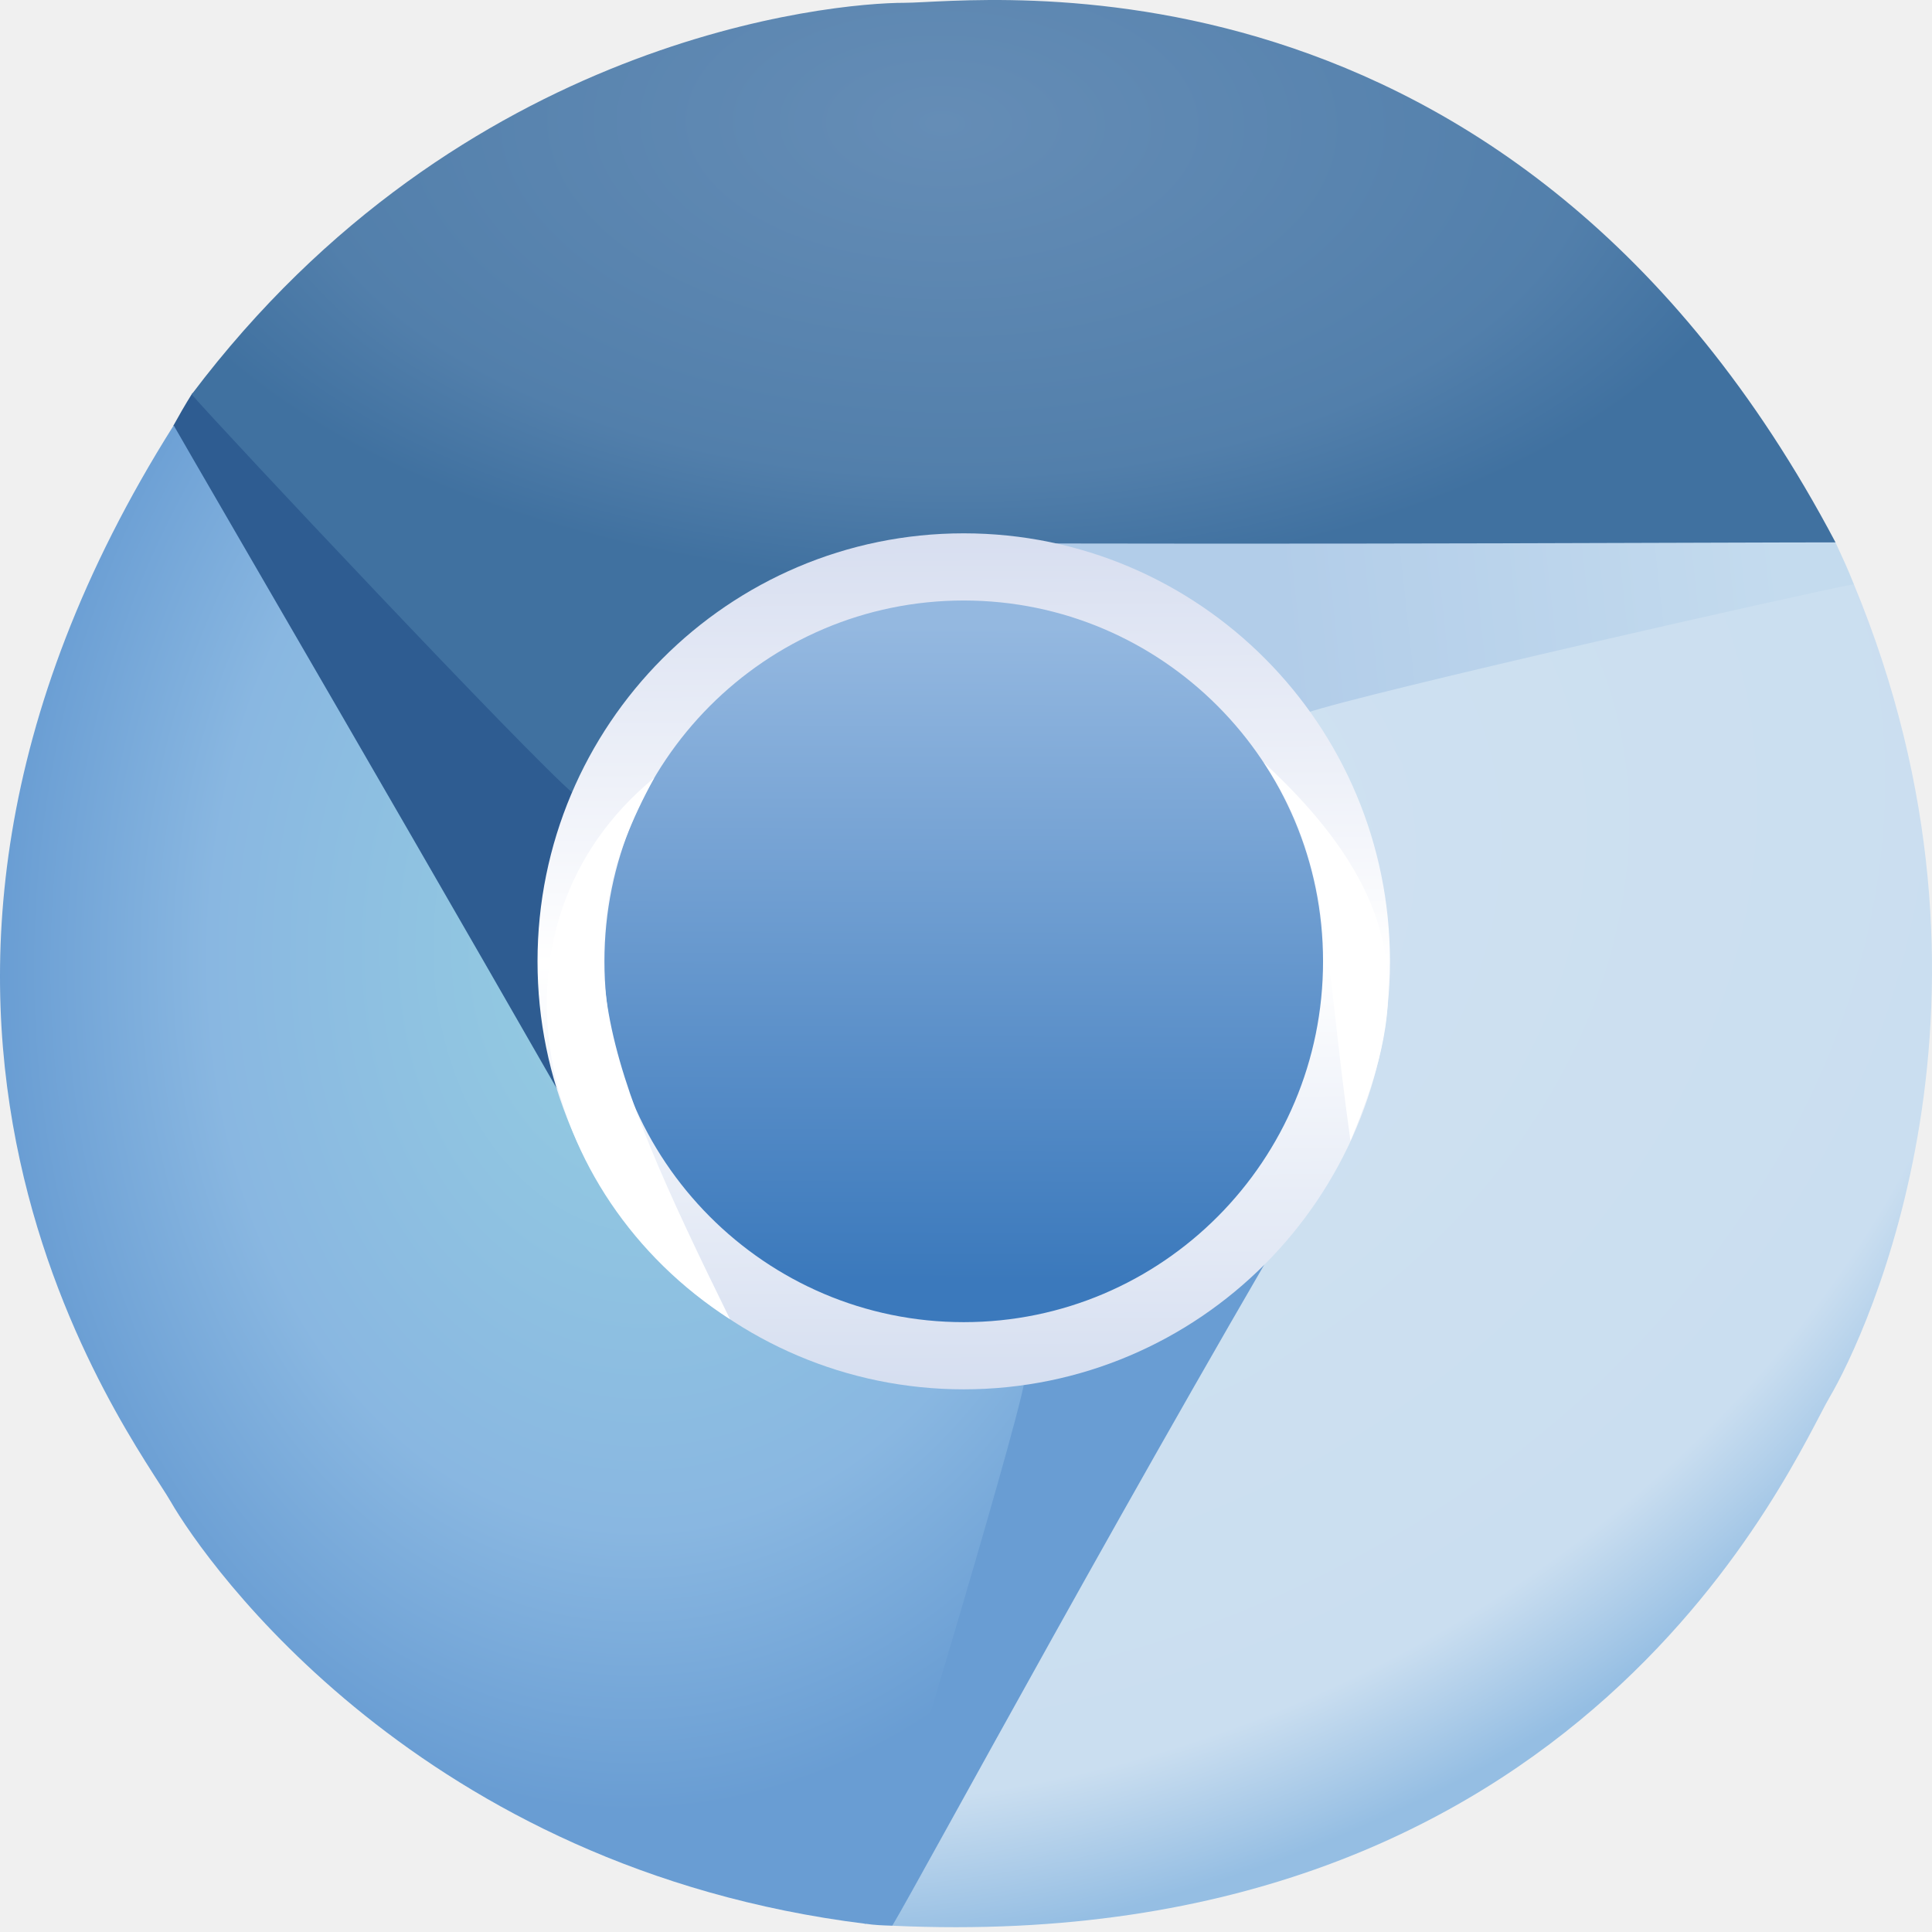
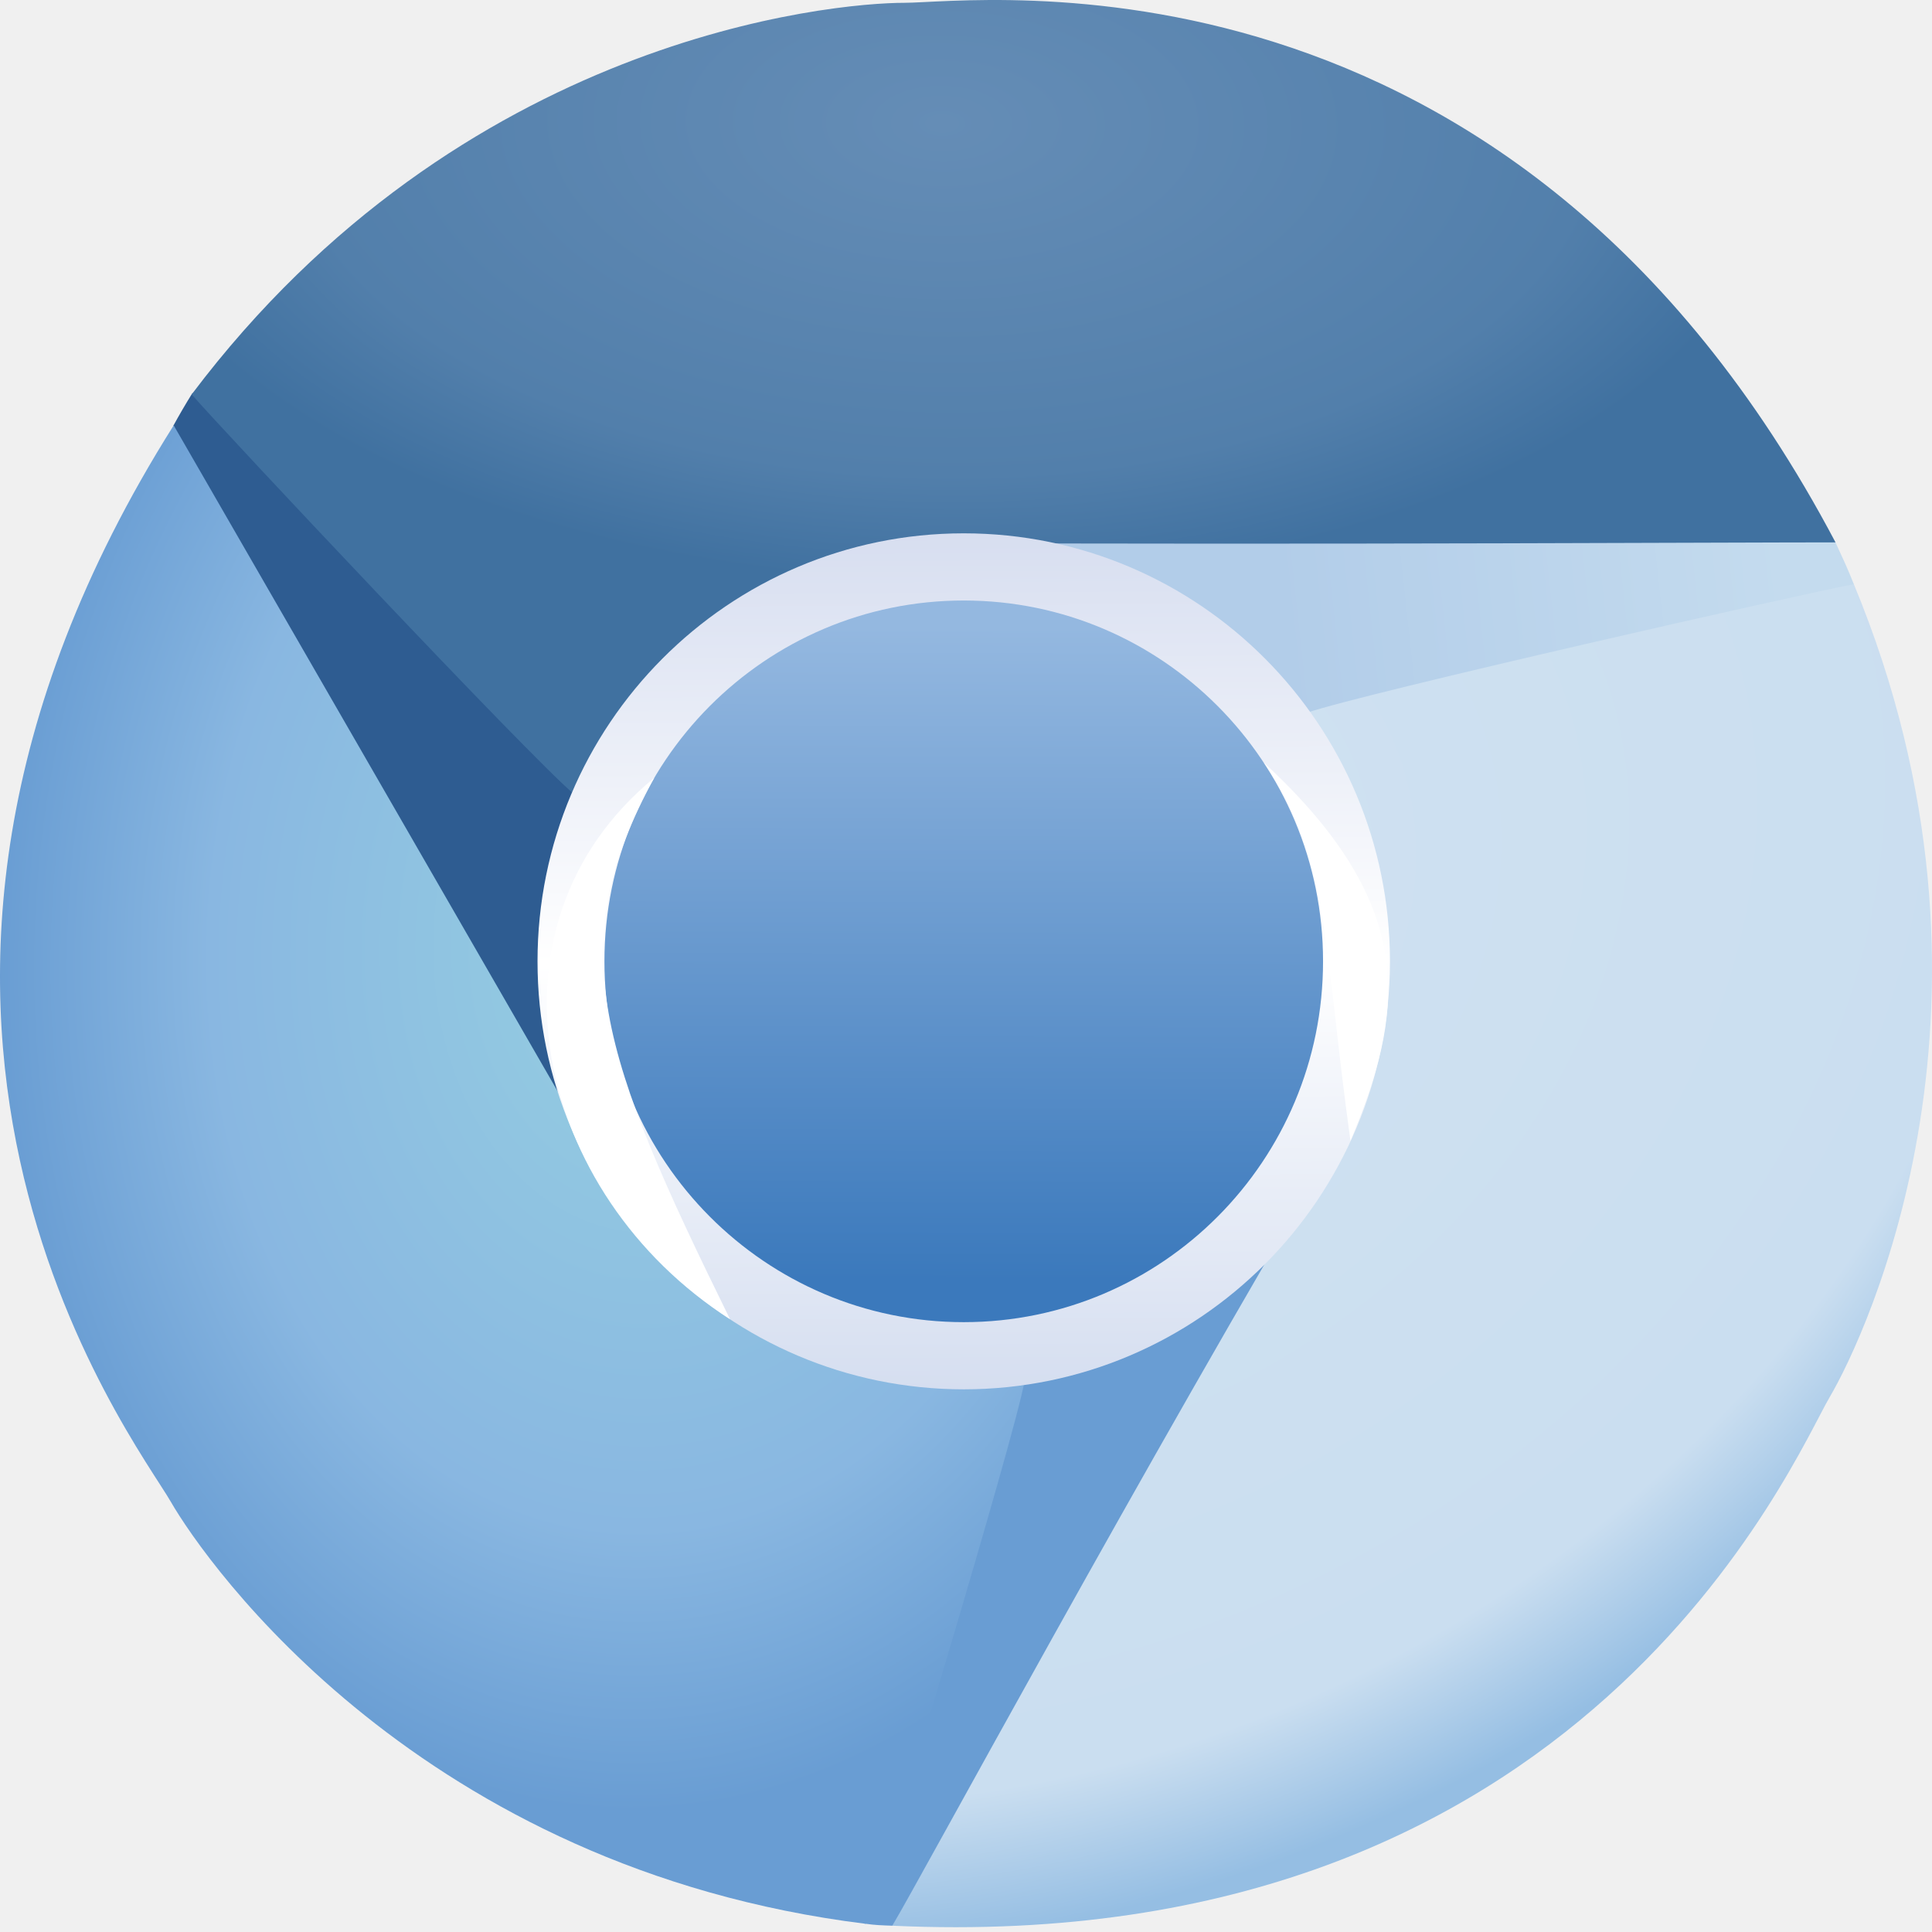
- <svg xmlns="http://www.w3.org/2000/svg" xmlns:xlink="http://www.w3.org/1999/xlink" version="1.1" width="100" height="100" id="svg3039">
-   <defs id="defs3043">
-     <linearGradient id="linearGradient3803">
-       <stop style="stop-color:#d7def0;stop-opacity:1;" offset="0" id="stop3805" />
-       <stop id="stop3811" offset="0.5" style="stop-color:#ffffff;stop-opacity:1" />
-       <stop style="stop-color:#d5def0;stop-opacity:1" offset="1" id="stop3807" />
+ <svg xmlns="http://www.w3.org/2000/svg" xmlns:xlink="http://www.w3.org/1999/xlink" width="100" height="100">
+   <defs>
+     <linearGradient id="A" x1="-397.813" y1="149.188" x2="-397.559" y2="51.356" xlink:href="#G">
+       <stop offset="0" stop-color="#3b79bc" />
+       <stop offset="1" stop-color="#94b8e0" />
    </linearGradient>
-     <linearGradient id="linearGradient3776">
-       <stop id="stop3778" offset="0" style="stop-color:#b2cde9;stop-opacity:1" />
-       <stop id="stop3780" offset="1" style="stop-color:#c4dbee;stop-opacity:1" />
+     <radialGradient id="B" cx="-383.275" cy="217.91" fx="-383.275" fy="217.91" r="59.402" gradientTransform="matrix(-1.286157,-0.08596317,0.1145368,-1.713676,-425.0198,469.501)" xlink:href="#G">
+       <stop offset="0" stop-color="#96d0e1" />
+       <stop offset=".678" stop-color="#89b7e1" />
+       <stop offset="1" stop-color="#699dd3" />
+     </radialGradient>
+     <radialGradient id="C" cx="-123.5" cy="-11.571" fx="-123.5" fy="-11.571" r="95.627" gradientTransform="matrix(-0.00756512,0.557514,-1.031459,-0.01398286,113.2397,103.212)" xlink:href="#G">
+       <stop offset="0" stop-color="#658db6" />
+       <stop offset=".768" stop-color="#527fab" />
+       <stop offset="1" stop-color="#4071a0" />
+     </radialGradient>
+     <radialGradient id="D" cx="-94.873" cy="165.273" fx="-94.873" fy="165.273" r="60.481" gradientTransform="matrix(0.8129388,1.6998,-2.151909,1.029162,564.3949,118.4792)" xlink:href="#G">
+       <stop offset="0" stop-color="#d0e2f1" />
+       <stop offset=".856" stop-color="#cadef0" />
+       <stop offset="1" stop-color="#95bee3" />
+     </radialGradient>
+     <linearGradient id="E" x1="165.463" y1="92.658" x2="224.153" y2="86.294" xlink:href="#G">
+       <stop offset="0" stop-color="#b2cde9" />
+       <stop offset="1" stop-color="#c4dbee" />
    </linearGradient>
-     <linearGradient id="linearGradient3750">
-       <stop id="stop3752" offset="0" style="stop-color:#d0e2f1;stop-opacity:1" />
-       <stop style="stop-color:#cadef0;stop-opacity:1" offset="0.856" id="stop3756" />
-       <stop id="stop3754" offset="1" style="stop-color:#95bee3;stop-opacity:1" />
+     <linearGradient id="F" x1="-382.041" y1="37.281" x2="-381.394" y2="165.567" xlink:href="#G">
+       <stop offset="0" stop-color="#d7def0" />
+       <stop offset=".5" stop-color="#fff" />
+       <stop offset="1" stop-color="#d5def0" />
    </linearGradient>
-     <linearGradient id="linearGradient3708">
-       <stop style="stop-color:#658db6;stop-opacity:1" offset="0" id="stop3710" />
-       <stop id="stop3716" offset="0.768" style="stop-color:#527fab;stop-opacity:1;" />
-       <stop style="stop-color:#4071a0;stop-opacity:1" offset="1" id="stop3712" />
-     </linearGradient>
-     <linearGradient id="linearGradient3698">
-       <stop style="stop-color:#96d0e1;stop-opacity:1" offset="0" id="stop3700" />
-       <stop id="stop3706" offset="0.678" style="stop-color:#89b7e1;stop-opacity:1" />
-       <stop style="stop-color:#699dd3;stop-opacity:1" offset="1" id="stop3702" />
-     </linearGradient>
-     <linearGradient id="linearGradient3647">
-       <stop style="stop-color:#3b79bc;stop-opacity:1;" offset="0" id="stop3649" />
-       <stop style="stop-color:#94b8e0;stop-opacity:1" offset="1" id="stop3651" />
-     </linearGradient>
-     <linearGradient xlink:href="#linearGradient3647" id="linearGradient3653" x1="-397.813" y1="149.188" x2="-397.559" y2="51.356" gradientUnits="userSpaceOnUse" />
-     <radialGradient xlink:href="#linearGradient3698" id="radialGradient3704" cx="-383.275" cy="217.91" fx="-383.275" fy="217.91" r="59.402" gradientTransform="matrix(-1.286157,-0.08596317,0.1145368,-1.713676,-425.0198,469.501)" gradientUnits="userSpaceOnUse" />
-     <radialGradient xlink:href="#linearGradient3708" id="radialGradient3714" cx="-123.5" cy="-11.571" fx="-123.5" fy="-11.571" r="95.627" gradientTransform="matrix(-0.00756512,0.557514,-1.031459,-0.01398286,113.2397,103.212)" gradientUnits="userSpaceOnUse" />
-     <radialGradient xlink:href="#linearGradient3750" id="radialGradient3748" cx="-94.873" cy="165.273" fx="-94.873" fy="165.273" r="60.481" gradientTransform="matrix(0.8129388,1.6998,-2.151909,1.029162,564.3949,118.4792)" gradientUnits="userSpaceOnUse" />
-     <linearGradient xlink:href="#linearGradient3776" id="linearGradient3774" x1="162.071" y1="85.24" x2="220.761" y2="78.876" gradientUnits="userSpaceOnUse" gradientTransform="translate(3.391713,7.418629)" />
-     <linearGradient xlink:href="#linearGradient3803" id="linearGradient3809" x1="-382.041" y1="37.281" x2="-381.394" y2="165.567" gradientUnits="userSpaceOnUse" />
+     <linearGradient id="G" gradientUnits="userSpaceOnUse" />
  </defs>
-   <g id="g872" transform="matrix(0.4448838,0,0,0.4448838,-7.335299,-8.966606)">
-     <path style="fill:url(#linearGradient3774);fill-opacity:1;fill-rule:nonzero;stroke:none" d="m 232.173,88.12 c 0,15.674 -19.791,34.932 -45.844,34.932 -26.053,0 -59.922,-16.081 -59.922,-31.755 0,-15.674 21.12,-28.38 47.172,-28.38 19.903,0 46.361,18.293 56.46,20.352 0.792,1.711 1.369,2.925 2.134,4.852 z" id="path3655" />
-     <path style="fill:#2e5c91;fill-opacity:1;fill-rule:nonzero;stroke:none" d="m 38.822,65.972 c 12.381,-9.611 35.315,-1.245 51.29,19.335 15.975,20.58 17.695,51.065 5.313,60.676 -12.381,9.611 -34.176,-5.292 -50.151,-25.872 -12.204,-15.722 -4.051,-41.191 -8.616,-50.431 0.616,-1.122 1.382,-2.457 2.164,-3.709 z" id="path3655-4-8" />
-     <path style="fill:url(#radialGradient3714);fill-opacity:1;fill-rule:nonzero;stroke:none" d="m 230.043,83.262 c -7.008,-0.033 -61.07,0.29 -107.666,0.065 -17.371,5.108 -31.705,13.259 -39.182,29.155 -5.336,-4.542 -40.746,-42.216 -44.407,-46.441 31.39,-41.649 74.528,-45.559 82.915,-45.559 8.387,0 70.644,-8.632 108.339,62.78 z" id="path3596" />
-     <path style="fill:#699dd3;fill-opacity:1;fill-rule:nonzero;stroke:none" d="m 117.125,243.968 c -12.498,-9.459 -14.575,-36.939 1.146,-57.714 15.722,-20.774 41.036,-34.948 53.534,-25.489 12.498,9.459 7.448,38.967 -8.274,59.741 -12.01,15.87 -35.491,16.885 -43.227,23.695 -1.239,-0.045 -1.955,-0.06 -3.18,-0.234 z" id="path3655-4" />
-     <path style="fill:url(#radialGradient3748);fill-opacity:1;fill-rule:nonzero;stroke:none" d="m 120.303,244.201 c 3.584,-6.023 28.859,-52.899 52.691,-92.939 4.411,-17.561 5.347,-33.642 -4.558,-48.15 6.622,-2.294 58.239,-13.976 63.737,-14.988 19.966,48.18 1.45,87.338 -2.805,94.566 -4.255,7.228 -28.402,65.257 -109.065,61.511 z" id="path3596-1" />
-     <path style="fill:url(#radialGradient3704);fill-opacity:1;fill-rule:nonzero;stroke:none" d="m 36.697,69.643 c 3.469,6.09 30.723,52.78 53.779,93.273 13.094,12.505 27.685,19.485 45.192,18.033 -1.274,6.891 -16.629,57.75 -18.464,63.031 -51.756,-6.422 -76.67,-41.855 -80.855,-49.123 -4.185,-7.269 -42.73,-56.915 0.348,-125.214 z" id="path3596-1-7" />
-     <path transform="matrix(0.7729474,0,0,0.776191,435.9065,53.27571)" style="fill:url(#linearGradient3653);fill-opacity:1;stroke:url(#linearGradient3809);stroke-width:10.07;stroke-miterlimit:4;stroke-opacity:1" d="m -338.441,101.424 c 0,32.65 -26.468,59.119 -59.119,59.119 -32.65,0 -59.119,-26.468 -59.119,-59.119 0,-32.65 26.468,-59.119 59.119,-59.119 32.65,0 59.119,26.468 59.119,59.119 z" id="path3645" />
-     <path style="fill:#ffffff;fill-opacity:1;fill-rule:nonzero;stroke:none" d="m 163.546,108.896 c 18.53,17.098 16.033,29.558 10.062,44 -3.109,-22.25 -2.345,-32.427 -10.062,-44 z" id="rect3782" />
-     <path style="fill:#ffffff;fill-opacity:1;fill-rule:nonzero;stroke:none" d="m 101.421,173.639 c -22.646,-14.473 -29.81,-45.72 -8.813,-62.99 -10.848,19.775 -6.225,32.399 8.813,62.99 z" id="rect3782-4" />
+   <g transform="matrix(.444884 0 0 .444884 -7.335299 -8.966606)">
+     <path d="M232.173 88.12c0 15.674-19.791 34.932-45.844 34.932s-59.922-16.081-59.922-31.755 21.12-28.38 47.172-28.38c19.903 0 46.361 18.293 56.46 20.352.792 1.711 1.369 2.925 2.134 4.852z" fill="url(#E)" />
+     <path d="M38.822 65.972c12.381-9.611 35.315-1.245 51.29 19.335s17.695 51.065 5.313 60.676-34.176-5.292-50.151-25.872C33.07 104.389 41.224 78.92 36.658 69.68a78.35 78.35 0 0 1 2.164-3.709z" fill="#2e5c91" />
+     <path d="M230.043 83.262c-7.008-.033-61.07.29-107.666.065-17.371 5.108-31.705 13.259-39.182 29.155-5.336-4.542-40.746-42.216-44.407-46.441 31.39-41.649 74.528-45.559 82.915-45.559s70.644-8.632 108.339 62.78z" fill="url(#C)" />
+     <path d="M117.125 243.968c-12.498-9.459-14.575-36.939 1.146-57.714s41.036-34.948 53.534-25.489 7.448 38.967-8.274 59.741c-12.01 15.87-35.491 16.885-43.227 23.695-1.239-.046-1.955-.06-3.18-.234z" fill="#699dd3" />
+     <path d="M120.303 244.201c3.584-6.023 28.859-52.899 52.691-92.939 4.411-17.561 5.347-33.642-4.558-48.15 6.622-2.294 58.239-13.976 63.737-14.988 19.966 48.18 1.45 87.338-2.805 94.566s-28.402 65.257-109.065 61.511z" fill="url(#D)" />
+     <path d="M36.697 69.643l53.779 93.273c13.094 12.505 27.685 19.485 45.192 18.033-1.274 6.891-16.629 57.75-18.464 63.031-51.756-6.422-76.67-41.855-80.855-49.123s-42.73-56.915.348-125.214z" fill="url(#B)" />
+     <path transform="matrix(.772947 0 0 .776191 435.9065 53.27571)" d="M-338.441 101.424c0 32.65-26.468 59.119-59.119 59.119s-59.119-26.468-59.119-59.119 26.468-59.119 59.119-59.119 59.119 26.468 59.119 59.119z" fill="url(#A)" stroke="url(#F)" stroke-width="10.07" />
+     <path d="M163.546 108.896c18.53 17.098 16.033 29.558 10.063 44-3.109-22.25-2.345-32.427-10.062-44zm-62.125 64.743c-22.646-14.473-29.81-45.72-8.813-62.99-10.848 19.775-6.225 32.399 8.813 62.99z" fill="#fff" />
  </g>
</svg>
